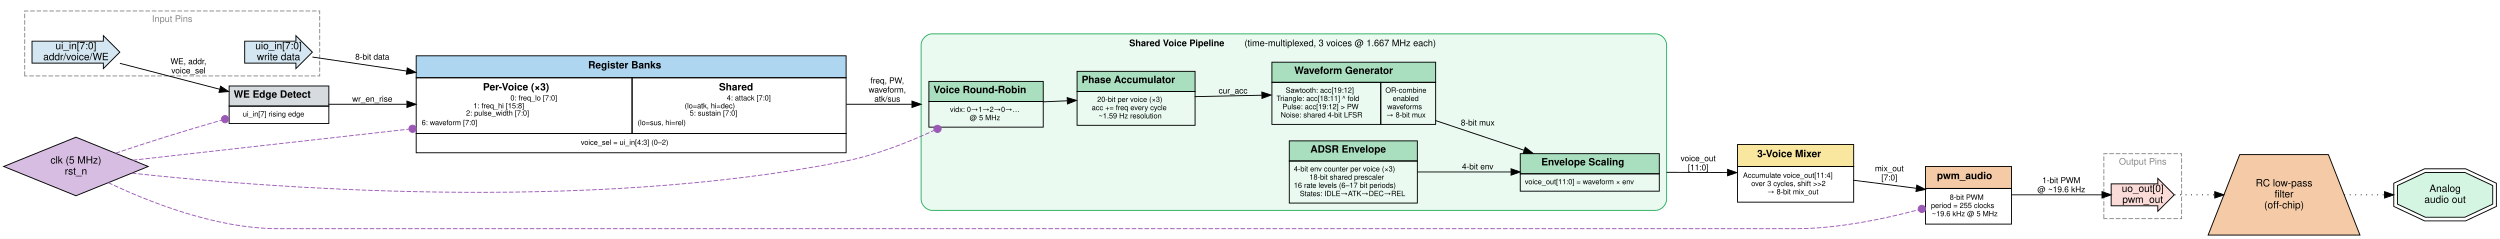
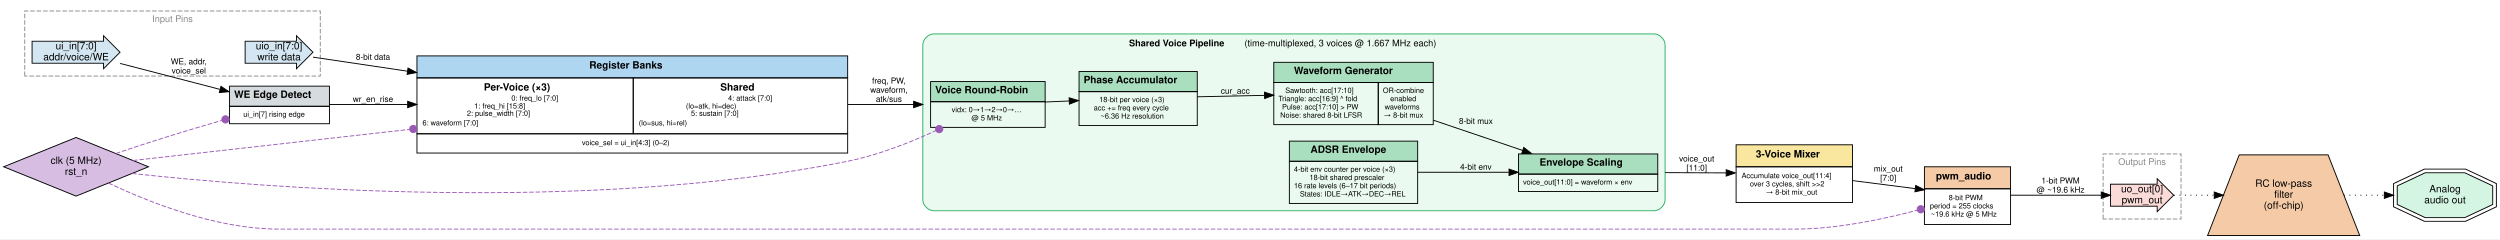
- <svg xmlns="http://www.w3.org/2000/svg" width="2733pt" height="261pt" viewBox="0.00 0.00 2733.09 261.00">
+ <svg xmlns="http://www.w3.org/2000/svg" width="2728pt" height="261pt" viewBox="0.00 0.00 2728.09 261.00">
  <g id="graph0" class="graph" transform="scale(1 1) rotate(0) translate(4 257)">
-     <polygon fill="white" stroke="transparent" points="-4,4 -4,-257 2729.09,-257 2729.09,4 -4,4" />
+     <polygon fill="white" stroke="transparent" points="-4,4 -4,-257 2724.09,-257 2724.09,4 -4,4" />
    <g id="clust1" class="cluster">
      <polygon fill="white" stroke="#888888" stroke-dasharray="5,2" points="23,-174 23,-245 345.5,-245 345.5,-174 23,-174" />
      <text text-anchor="middle" x="184.25" y="-233" font-family="Helvetica,sans-Serif" font-size="10.00" fill="#888888">Input Pins</text>
    </g>
    <g id="clust2" class="cluster">
-       <path fill="#eafaf1" stroke="#27ae60" d="M1015,-27C1015,-27 1806,-27 1806,-27 1812,-27 1818,-33 1818,-39 1818,-39 1818,-208 1818,-208 1818,-214 1812,-220 1806,-220 1806,-220 1015,-220 1015,-220 1009,-220 1003,-214 1003,-208 1003,-208 1003,-39 1003,-39 1003,-33 1009,-27 1015,-27" />
-       <text text-anchor="start" x="1230.5" y="-206.5" font-family="Helvetica,sans-Serif" font-weight="bold" font-size="10.00">Shared Voice Pipeline</text>
-       <text text-anchor="start" x="1356.5" y="-206.5" font-family="Helvetica,sans-Serif" font-size="10.00"> (time-multiplexed, 3 voices @ 1.667 MHz each)</text>
+       <path fill="#eafaf1" stroke="#27ae60" d="M1015,-27C1015,-27 1801,-27 1801,-27 1807,-27 1813,-33 1813,-39 1813,-39 1813,-208 1813,-208 1813,-214 1807,-220 1801,-220 1801,-220 1015,-220 1015,-220 1009,-220 1003,-214 1003,-208 1003,-208 1003,-39 1003,-39 1003,-33 1009,-27 1015,-27" />
+       <text text-anchor="start" x="1228" y="-206.5" font-family="Helvetica,sans-Serif" font-weight="bold" font-size="10.00">Shared Voice Pipeline</text>
+       <text text-anchor="start" x="1354" y="-206.5" font-family="Helvetica,sans-Serif" font-size="10.00"> (time-multiplexed, 3 voices @ 1.667 MHz each)</text>
    </g>
    <g id="clust3" class="cluster">
-       <polygon fill="white" stroke="#888888" stroke-dasharray="5,2" points="2296,-18 2296,-89 2381,-89 2381,-18 2296,-18" />
-       <text text-anchor="middle" x="2338.5" y="-77" font-family="Helvetica,sans-Serif" font-size="10.00" fill="#888888">Output Pins</text>
+       <polygon fill="white" stroke="#888888" stroke-dasharray="5,2" points="2291,-18 2291,-89 2376,-89 2376,-18 2291,-18" />
+       <text text-anchor="middle" x="2333.5" y="-77" font-family="Helvetica,sans-Serif" font-size="10.00" fill="#888888">Output Pins</text>
    </g>
    <g id="node1" class="node">
      <polygon fill="#d4e6f1" stroke="black" points="109,-212 31,-212 31,-188 109,-188 109,-182 127,-200 109,-218 109,-212" />
      <text text-anchor="middle" x="79" y="-203.2" font-family="Helvetica,sans-Serif" font-size="11.00">ui_in[7:0]</text>
      <text text-anchor="middle" x="79" y="-191.2" font-family="Helvetica,sans-Serif" font-size="11.00">addr/voice/WE</text>
    </g>
    <g id="node3" class="node">
      <polygon fill="#d6dbdf" stroke="transparent" points="246.5,-141 246.5,-163 355.5,-163 355.5,-141 246.5,-141" />
      <polygon fill="none" stroke="black" points="246.5,-141 246.5,-163 355.5,-163 355.5,-141 246.5,-141" />
      <text text-anchor="start" x="251.5" y="-150.2" font-family="Helvetica,sans-Serif" font-weight="bold" font-size="11.00">WE Edge Detect</text>
      <polygon fill="none" stroke="black" points="246.5,-122 246.5,-141 355.5,-141 355.5,-122 246.5,-122" />
      <text text-anchor="start" x="261.5" y="-129.6" font-family="Helvetica,sans-Serif" font-size="8.00">ui_in[7] rising edge</text>
    </g>
    <g id="edge1" class="edge">
      <path fill="none" stroke="black" d="M127.09,-187.77C158.85,-179.52 201.13,-168.54 235.88,-159.52" />
      <polygon fill="black" stroke="black" points="237.13,-162.81 245.93,-156.91 235.37,-156.04 237.13,-162.81" />
      <text text-anchor="middle" x="202" y="-186.8" font-family="Helvetica,sans-Serif" font-size="9.00">  WE, addr,</text>
      <text text-anchor="middle" x="202" y="-176.8" font-family="Helvetica,sans-Serif" font-size="9.00">  voice_sel</text>
    </g>
    <g id="node2" class="node">
      <polygon fill="#d4e6f1" stroke="black" points="319.5,-212 263.5,-212 263.5,-188 319.5,-188 319.5,-182 337.5,-200 319.5,-218 319.5,-212" />
      <text text-anchor="middle" x="300.5" y="-203.2" font-family="Helvetica,sans-Serif" font-size="11.00">uio_in[7:0]</text>
      <text text-anchor="middle" x="300.5" y="-191.2" font-family="Helvetica,sans-Serif" font-size="11.00">write data</text>
    </g>
    <g id="node4" class="node">
      <polygon fill="#aed6f1" stroke="transparent" points="451,-172 451,-196 921,-196 921,-172 451,-172" />
      <polygon fill="none" stroke="black" points="451,-172 451,-196 921,-196 921,-172 451,-172" />
      <text text-anchor="start" x="639" y="-182.2" font-family="Helvetica,sans-Serif" font-weight="bold" font-size="11.00">Register Banks</text>
      <polygon fill="none" stroke="black" points="451,-111 451,-172 687,-172 687,-111 451,-111" />
      <text text-anchor="start" x="524" y="-158.2" font-family="Helvetica,sans-Serif" font-weight="bold" font-size="11.00">Per-Voice (×3)</text>
      <text text-anchor="start" x="478" y="-147.2" font-family="Helvetica,sans-Serif" font-size="11.00">                    </text>
      <text text-anchor="start" x="554" y="-147.2" font-family="Helvetica,sans-Serif" font-size="8.00">                    0: freq_lo [7:0]</text>
      <text text-anchor="start" x="513.5" y="-138.6" font-family="Helvetica,sans-Serif" font-size="8.00">                    1: freq_hi [15:8]</text>
      <text text-anchor="start" x="505.5" y="-130.6" font-family="Helvetica,sans-Serif" font-size="8.00">                    2: pulse_width [7:0]</text>
      <text text-anchor="start" x="457" y="-120.2" font-family="Helvetica,sans-Serif" font-size="8.00">                    6: waveform [7:0]                    </text>
      <text text-anchor="start" x="620" y="-120.2" font-family="Helvetica,sans-Serif" font-size="11.00">                </text>
      <polygon fill="none" stroke="black" points="687,-111 687,-172 921,-172 921,-111 687,-111" />
      <text text-anchor="start" x="782" y="-158.2" font-family="Helvetica,sans-Serif" font-weight="bold" font-size="11.00">Shared</text>
      <text text-anchor="start" x="714.5" y="-147.2" font-family="Helvetica,sans-Serif" font-size="11.00">                    </text>
      <text text-anchor="start" x="790.5" y="-147.2" font-family="Helvetica,sans-Serif" font-size="8.00">                    4: attack [7:0]</text>
      <text text-anchor="start" x="744.5" y="-138.6" font-family="Helvetica,sans-Serif" font-size="8.00">                       (lo=atk, hi=dec)</text>
      <text text-anchor="start" x="750" y="-130.6" font-family="Helvetica,sans-Serif" font-size="8.00">                    5: sustain [7:0]</text>
      <text text-anchor="start" x="693" y="-120.2" font-family="Helvetica,sans-Serif" font-size="8.00">                       (lo=sus, hi=rel)                    </text>
      <text text-anchor="start" x="854" y="-120.2" font-family="Helvetica,sans-Serif" font-size="11.00">                </text>
      <polygon fill="none" stroke="black" points="451,-90 451,-111 921,-111 921,-90 451,-90" />
      <text text-anchor="start" x="631" y="-98.6" font-family="Helvetica,sans-Serif" font-size="8.00">voice_sel = ui_in[4:3] (0–2)</text>
    </g>
    <g id="edge2" class="edge">
      <path fill="none" stroke="black" d="M337.58,-194.64C363.24,-190.82 400.22,-185.33 440.57,-179.33" />
      <polygon fill="black" stroke="black" points="441.24,-182.77 450.62,-177.84 440.21,-175.84 441.24,-182.77" />
      <text text-anchor="middle" x="403" y="-191.8" font-family="Helvetica,sans-Serif" font-size="9.00">  8-bit data  </text>
    </g>
    <g id="edge3" class="edge">
      <path fill="none" stroke="black" d="M355.23,-143C378.94,-143 408.65,-143 440.46,-143" />
      <polygon fill="black" stroke="black" points="440.86,-146.5 450.86,-143 440.86,-139.5 440.86,-146.5" />
      <text text-anchor="middle" x="403" y="-145.8" font-family="Helvetica,sans-Serif" font-size="9.00">  wr_en_rise  </text>
    </g>
    <g id="node5" class="node">
      <polygon fill="#a9dfbf" stroke="transparent" points="1011.5,-146 1011.5,-168 1136.5,-168 1136.5,-146 1011.5,-146" />
      <polygon fill="none" stroke="black" points="1011.5,-146 1011.5,-168 1136.5,-168 1136.5,-146 1011.5,-146" />
      <text text-anchor="start" x="1016.5" y="-155.2" font-family="Helvetica,sans-Serif" font-weight="bold" font-size="11.00">Voice Round-Robin</text>
      <polygon fill="none" stroke="black" points="1011.5,-118 1011.5,-146 1136.5,-146 1136.5,-118 1011.5,-118" />
      <text text-anchor="start" x="1034.5" y="-134.6" font-family="Helvetica,sans-Serif" font-size="8.00">vidx: 0→1→2→0→…</text>
      <text text-anchor="start" x="1056" y="-125.6" font-family="Helvetica,sans-Serif" font-size="8.00">@ 5 MHz</text>
    </g>
    <g id="edge4" class="edge">
      <path fill="none" stroke="black" d="M921.25,-143C949.95,-143 977.37,-143 1000.78,-143" />
      <polygon fill="black" stroke="black" points="993,-146.5 1003,-143 993,-139.5 993,-146.5" />
      <text text-anchor="middle" x="966" y="-165.8" font-family="Helvetica,sans-Serif" font-size="9.00">  freq, PW,</text>
      <text text-anchor="middle" x="966" y="-155.8" font-family="Helvetica,sans-Serif" font-size="9.00">  waveform,</text>
      <text text-anchor="middle" x="966" y="-145.8" font-family="Helvetica,sans-Serif" font-size="9.00">  atk/sus  </text>
    </g>
    <g id="node6" class="node">
      <polygon fill="#a9dfbf" stroke="transparent" points="1173.5,-157 1173.5,-179 1302.5,-179 1302.5,-157 1173.5,-157" />
      <polygon fill="none" stroke="black" points="1173.5,-157 1173.5,-179 1302.5,-179 1302.5,-157 1173.5,-157" />
      <text text-anchor="start" x="1178.5" y="-166.2" font-family="Helvetica,sans-Serif" font-weight="bold" font-size="11.00">Phase Accumulator</text>
      <polygon fill="none" stroke="black" points="1173.5,-120 1173.5,-157 1302.5,-157 1302.5,-120 1173.5,-120" />
-       <text text-anchor="start" x="1195.5" y="-145.6" font-family="Helvetica,sans-Serif" font-size="8.00">20-bit per voice (×3)</text>
+       <text text-anchor="start" x="1195.5" y="-145.6" font-family="Helvetica,sans-Serif" font-size="8.00">18-bit per voice (×3)</text>
      <text text-anchor="start" x="1189.5" y="-136.6" font-family="Helvetica,sans-Serif" font-size="8.00">acc += freq every cycle</text>
-       <text text-anchor="start" x="1197" y="-127.6" font-family="Helvetica,sans-Serif" font-size="8.00">~1.59 Hz resolution</text>
+       <text text-anchor="start" x="1197" y="-127.6" font-family="Helvetica,sans-Serif" font-size="8.00">~6.36 Hz resolution</text>
    </g>
    <g id="edge5" class="edge">
      <path fill="none" stroke="black" d="M1136.21,-145.67C1144.82,-146.04 1153.74,-146.42 1162.55,-146.8" />
      <polygon fill="black" stroke="black" points="1162.67,-150.31 1172.81,-147.25 1162.97,-143.32 1162.67,-150.31" />
    </g>
    <g id="node7" class="node">
-       <polygon fill="#a9dfbf" stroke="transparent" points="1386.5,-167 1386.5,-189 1565.5,-189 1565.5,-167 1386.5,-167" />
-       <polygon fill="none" stroke="black" points="1386.5,-167 1386.5,-189 1565.5,-189 1565.5,-167 1386.5,-167" />
-       <text text-anchor="start" x="1411" y="-176.2" font-family="Helvetica,sans-Serif" font-weight="bold" font-size="11.00">Waveform Generator</text>
-       <polygon fill="none" stroke="black" points="1386.5,-121 1386.5,-167 1505.5,-167 1505.5,-121 1386.5,-121" />
-       <text text-anchor="start" x="1401.5" y="-155.6" font-family="Helvetica,sans-Serif" font-size="8.00">Sawtooth: acc[19:12]</text>
-       <text text-anchor="start" x="1391.5" y="-146.6" font-family="Helvetica,sans-Serif" font-size="8.00">Triangle: acc[18:11] ^ fold</text>
-       <text text-anchor="start" x="1398" y="-137.6" font-family="Helvetica,sans-Serif" font-size="8.00">Pulse: acc[19:12] &gt; PW</text>
-       <text text-anchor="start" x="1396" y="-128.6" font-family="Helvetica,sans-Serif" font-size="8.00">Noise: shared 4-bit LFSR</text>
-       <polygon fill="none" stroke="black" points="1505.5,-121 1505.5,-167 1565.5,-167 1565.5,-121 1505.5,-121" />
-       <text text-anchor="start" x="1510.5" y="-155.6" font-family="Helvetica,sans-Serif" font-size="8.00">OR-combine</text>
-       <text text-anchor="start" x="1518.5" y="-146.6" font-family="Helvetica,sans-Serif" font-size="8.00">enabled</text>
-       <text text-anchor="start" x="1512.5" y="-137.6" font-family="Helvetica,sans-Serif" font-size="8.00">waveforms</text>
-       <text text-anchor="start" x="1511.5" y="-128.6" font-family="Helvetica,sans-Serif" font-size="8.00">→ 8-bit mux</text>
+       <polygon fill="#a9dfbf" stroke="transparent" points="1386,-167 1386,-189 1560,-189 1560,-167 1386,-167" />
+       <polygon fill="none" stroke="black" points="1386,-167 1386,-189 1560,-189 1560,-167 1386,-167" />
+       <text text-anchor="start" x="1408" y="-176.2" font-family="Helvetica,sans-Serif" font-weight="bold" font-size="11.00">Waveform Generator</text>
+       <polygon fill="none" stroke="black" points="1386,-121 1386,-167 1500,-167 1500,-121 1386,-121" />
+       <text text-anchor="start" x="1398.5" y="-155.6" font-family="Helvetica,sans-Serif" font-size="8.00">Sawtooth: acc[17:10]</text>
+       <text text-anchor="start" x="1391" y="-146.6" font-family="Helvetica,sans-Serif" font-size="8.00">Triangle: acc[16:9] ^ fold</text>
+       <text text-anchor="start" x="1395" y="-137.6" font-family="Helvetica,sans-Serif" font-size="8.00">Pulse: acc[17:10] &gt; PW</text>
+       <text text-anchor="start" x="1393" y="-128.6" font-family="Helvetica,sans-Serif" font-size="8.00">Noise: shared 8-bit LFSR</text>
+       <polygon fill="none" stroke="black" points="1500,-121 1500,-167 1560,-167 1560,-121 1500,-121" />
+       <text text-anchor="start" x="1505" y="-155.6" font-family="Helvetica,sans-Serif" font-size="8.00">OR-combine</text>
+       <text text-anchor="start" x="1513" y="-146.6" font-family="Helvetica,sans-Serif" font-size="8.00">enabled</text>
+       <text text-anchor="start" x="1507" y="-137.6" font-family="Helvetica,sans-Serif" font-size="8.00">waveforms</text>
+       <text text-anchor="start" x="1506" y="-128.6" font-family="Helvetica,sans-Serif" font-size="8.00">→ 8-bit mux</text>
    </g>
    <g id="edge6" class="edge">
-       <path fill="none" stroke="black" d="M1302.05,-151.35C1324.61,-151.82 1350.57,-152.37 1375.39,-152.9" />
-       <polygon fill="black" stroke="black" points="1375.49,-156.4 1385.56,-153.12 1375.64,-149.4 1375.49,-156.4" />
+       <path fill="none" stroke="black" d="M1302.3,-151.37C1324.97,-151.85 1351.02,-152.41 1375.79,-152.94" />
+       <polygon fill="black" stroke="black" points="1375.87,-156.44 1385.94,-153.16 1376.02,-149.44 1375.87,-156.44" />
      <text text-anchor="middle" x="1344" y="-154.8" font-family="Helvetica,sans-Serif" font-size="9.00">  cur_acc  </text>
    </g>
    <g id="node9" class="node">
-       <polygon fill="#a9dfbf" stroke="transparent" points="1658,-67 1658,-89 1810,-89 1810,-67 1658,-67" />
-       <polygon fill="none" stroke="black" points="1658,-67 1658,-89 1810,-89 1810,-67 1658,-67" />
-       <text text-anchor="start" x="1681" y="-76.2" font-family="Helvetica,sans-Serif" font-weight="bold" font-size="11.00">Envelope Scaling</text>
-       <polygon fill="none" stroke="black" points="1658,-48 1658,-67 1810,-67 1810,-48 1658,-48" />
-       <text text-anchor="start" x="1663" y="-55.6" font-family="Helvetica,sans-Serif" font-size="8.00">voice_out[11:0] = waveform × env</text>
+       <polygon fill="#a9dfbf" stroke="transparent" points="1653,-67 1653,-89 1805,-89 1805,-67 1653,-67" />
+       <polygon fill="none" stroke="black" points="1653,-67 1653,-89 1805,-89 1805,-67 1653,-67" />
+       <text text-anchor="start" x="1676" y="-76.2" font-family="Helvetica,sans-Serif" font-weight="bold" font-size="11.00">Envelope Scaling</text>
+       <polygon fill="none" stroke="black" points="1653,-48 1653,-67 1805,-67 1805,-48 1653,-48" />
+       <text text-anchor="start" x="1658" y="-55.6" font-family="Helvetica,sans-Serif" font-size="8.00">voice_out[11:0] = waveform × env</text>
    </g>
    <g id="edge7" class="edge">
-       <path fill="none" stroke="black" d="M1565.13,-125.28C1596.88,-114.64 1632.23,-102.79 1662.26,-92.72" />
-       <polygon fill="black" stroke="black" points="1663.45,-96.01 1671.82,-89.51 1661.22,-89.37 1663.45,-96.01" />
-       <text text-anchor="middle" x="1611.5" y="-119.8" font-family="Helvetica,sans-Serif" font-size="9.00">  8-bit mux  </text>
+       <path fill="none" stroke="black" d="M1560.35,-125.76C1592.01,-115.04 1627.45,-103.05 1657.55,-92.85" />
+       <polygon fill="black" stroke="black" points="1658.78,-96.13 1667.13,-89.61 1656.53,-89.5 1658.78,-96.13" />
+       <text text-anchor="middle" x="1606.5" y="-121.8" font-family="Helvetica,sans-Serif" font-size="9.00">  8-bit mux  </text>
    </g>
    <g id="node8" class="node">
-       <polygon fill="#a9dfbf" stroke="transparent" points="1405.5,-81 1405.5,-103 1545.5,-103 1545.5,-81 1405.5,-81" />
-       <polygon fill="none" stroke="black" points="1405.5,-81 1405.5,-103 1545.5,-103 1545.5,-81 1405.5,-81" />
-       <text text-anchor="start" x="1428.5" y="-90.2" font-family="Helvetica,sans-Serif" font-weight="bold" font-size="11.00">ADSR Envelope</text>
-       <polygon fill="none" stroke="black" points="1405.5,-35 1405.5,-81 1545.5,-81 1545.5,-35 1405.5,-35" />
-       <text text-anchor="start" x="1410.5" y="-69.6" font-family="Helvetica,sans-Serif" font-size="8.00">4-bit env counter per voice (×3)</text>
-       <text text-anchor="start" x="1427.5" y="-60.6" font-family="Helvetica,sans-Serif" font-size="8.00">18-bit shared prescaler</text>
-       <text text-anchor="start" x="1410.5" y="-51.6" font-family="Helvetica,sans-Serif" font-size="8.00">16 rate levels (6–17 bit periods)</text>
-       <text text-anchor="start" x="1417" y="-42.6" font-family="Helvetica,sans-Serif" font-size="8.00">States: IDLE→ATK→DEC→REL</text>
+       <polygon fill="#a9dfbf" stroke="transparent" points="1403,-81 1403,-103 1543,-103 1543,-81 1403,-81" />
+       <polygon fill="none" stroke="black" points="1403,-81 1403,-103 1543,-103 1543,-81 1403,-81" />
+       <text text-anchor="start" x="1426" y="-90.2" font-family="Helvetica,sans-Serif" font-weight="bold" font-size="11.00">ADSR Envelope</text>
+       <polygon fill="none" stroke="black" points="1403,-35 1403,-81 1543,-81 1543,-35 1403,-35" />
+       <text text-anchor="start" x="1408" y="-69.6" font-family="Helvetica,sans-Serif" font-size="8.00">4-bit env counter per voice (×3)</text>
+       <text text-anchor="start" x="1425" y="-60.6" font-family="Helvetica,sans-Serif" font-size="8.00">18-bit shared prescaler</text>
+       <text text-anchor="start" x="1408" y="-51.6" font-family="Helvetica,sans-Serif" font-size="8.00">16 rate levels (6–17 bit periods)</text>
+       <text text-anchor="start" x="1414.5" y="-42.6" font-family="Helvetica,sans-Serif" font-size="8.00">States: IDLE→ATK→DEC→REL</text>
    </g>
    <g id="edge8" class="edge">
-       <path fill="none" stroke="black" d="M1545.57,-69C1577.04,-69 1614.59,-69 1647.79,-69" />
-       <polygon fill="black" stroke="black" points="1647.95,-72.5 1657.95,-69 1647.95,-65.5 1647.95,-72.5" />
-       <text text-anchor="middle" x="1611.5" y="-71.8" font-family="Helvetica,sans-Serif" font-size="9.00">  4-bit env  </text>
+       <path fill="none" stroke="black" d="M1543.07,-69C1573.69,-69 1610.03,-69 1642.36,-69" />
+       <polygon fill="black" stroke="black" points="1642.7,-72.5 1652.7,-69 1642.7,-65.5 1642.7,-72.5" />
+       <text text-anchor="middle" x="1606.5" y="-71.8" font-family="Helvetica,sans-Serif" font-size="9.00">  4-bit env  </text>
    </g>
    <g id="node10" class="node">
-       <polygon fill="#f9e79f" stroke="transparent" points="1895.5,-75 1895.5,-99 2022.5,-99 2022.5,-75 1895.5,-75" />
-       <polygon fill="none" stroke="black" points="1895.5,-75 1895.5,-99 2022.5,-99 2022.5,-75 1895.5,-75" />
-       <text text-anchor="start" x="1917" y="-85.2" font-family="Helvetica,sans-Serif" font-weight="bold" font-size="11.00">3-Voice Mixer</text>
-       <polygon fill="none" stroke="black" points="1895.5,-36 1895.5,-75 2022.5,-75 2022.5,-36 1895.5,-36" />
-       <text text-anchor="start" x="1901.5" y="-62.6" font-family="Helvetica,sans-Serif" font-size="8.00">Accumulate voice_out[11:4]</text>
-       <text text-anchor="start" x="1910.5" y="-53.6" font-family="Helvetica,sans-Serif" font-size="8.00">over 3 cycles, shift &gt;&gt;2</text>
-       <text text-anchor="start" x="1928" y="-44.6" font-family="Helvetica,sans-Serif" font-size="8.00">→ 8-bit mix_out</text>
+       <polygon fill="#f9e79f" stroke="transparent" points="1890.5,-75 1890.5,-99 2017.5,-99 2017.5,-75 1890.5,-75" />
+       <polygon fill="none" stroke="black" points="1890.5,-75 1890.5,-99 2017.5,-99 2017.5,-75 1890.5,-75" />
+       <text text-anchor="start" x="1912" y="-85.2" font-family="Helvetica,sans-Serif" font-weight="bold" font-size="11.00">3-Voice Mixer</text>
+       <polygon fill="none" stroke="black" points="1890.5,-36 1890.5,-75 2017.5,-75 2017.5,-36 1890.5,-36" />
+       <text text-anchor="start" x="1896.5" y="-62.6" font-family="Helvetica,sans-Serif" font-size="8.00">Accumulate voice_out[11:4]</text>
+       <text text-anchor="start" x="1905.5" y="-53.6" font-family="Helvetica,sans-Serif" font-size="8.00">over 3 cycles, shift &gt;&gt;2</text>
+       <text text-anchor="start" x="1923" y="-44.6" font-family="Helvetica,sans-Serif" font-size="8.00">→ 8-bit mix_out</text>
    </g>
    <g id="edge9" class="edge">
-       <path fill="none" stroke="black" d="M1818,-68.63C1839.87,-68.53 1863.3,-68.42 1884.6,-68.33" />
-       <polygon fill="black" stroke="black" points="1884.68,-71.83 1894.67,-68.28 1884.65,-64.83 1884.68,-71.83" />
-       <text text-anchor="middle" x="1852.5" y="-80.8" font-family="Helvetica,sans-Serif" font-size="9.00">  voice_out</text>
-       <text text-anchor="middle" x="1852.5" y="-70.8" font-family="Helvetica,sans-Serif" font-size="9.00">  [11:0]  </text>
+       <path fill="none" stroke="black" d="M1813,-68.63C1834.87,-68.53 1858.3,-68.42 1879.6,-68.33" />
+       <polygon fill="black" stroke="black" points="1879.68,-71.83 1889.67,-68.28 1879.65,-64.83 1879.68,-71.83" />
+       <text text-anchor="middle" x="1847.5" y="-80.8" font-family="Helvetica,sans-Serif" font-size="9.00">  voice_out</text>
+       <text text-anchor="middle" x="1847.5" y="-70.8" font-family="Helvetica,sans-Serif" font-size="9.00">  [11:0]  </text>
    </g>
    <g id="node11" class="node">
-       <polygon fill="#f5cba7" stroke="transparent" points="2101,-51 2101,-75 2195,-75 2195,-51 2101,-51" />
-       <polygon fill="none" stroke="black" points="2101,-51 2101,-75 2195,-75 2195,-51 2101,-51" />
-       <text text-anchor="start" x="2113.5" y="-61.2" font-family="Helvetica,sans-Serif" font-weight="bold" font-size="11.00">pwm_audio</text>
-       <polygon fill="none" stroke="black" points="2101,-12 2101,-51 2195,-51 2195,-12 2101,-12" />
-       <text text-anchor="start" x="2127.5" y="-38.6" font-family="Helvetica,sans-Serif" font-size="8.00">8-bit PWM</text>
-       <text text-anchor="start" x="2107" y="-29.6" font-family="Helvetica,sans-Serif" font-size="8.00">period = 255 clocks</text>
-       <text text-anchor="start" x="2108" y="-20.6" font-family="Helvetica,sans-Serif" font-size="8.00">~19.6 kHz @ 5 MHz</text>
+       <polygon fill="#f5cba7" stroke="transparent" points="2096,-51 2096,-75 2190,-75 2190,-51 2096,-51" />
+       <polygon fill="none" stroke="black" points="2096,-51 2096,-75 2190,-75 2190,-51 2096,-51" />
+       <text text-anchor="start" x="2108.5" y="-61.2" font-family="Helvetica,sans-Serif" font-weight="bold" font-size="11.00">pwm_audio</text>
+       <polygon fill="none" stroke="black" points="2096,-12 2096,-51 2190,-51 2190,-12 2096,-12" />
+       <text text-anchor="start" x="2122.5" y="-38.6" font-family="Helvetica,sans-Serif" font-size="8.00">8-bit PWM</text>
+       <text text-anchor="start" x="2102" y="-29.6" font-family="Helvetica,sans-Serif" font-size="8.00">period = 255 clocks</text>
+       <text text-anchor="start" x="2103" y="-20.6" font-family="Helvetica,sans-Serif" font-size="8.00">~19.6 kHz @ 5 MHz</text>
    </g>
    <g id="edge10" class="edge">
-       <path fill="none" stroke="black" d="M2022.2,-59.97C2044.44,-57.13 2069.31,-53.94 2090.96,-51.17" />
-       <polygon fill="black" stroke="black" points="2091.5,-54.63 2100.98,-49.89 2090.61,-47.69 2091.5,-54.63" />
-       <text text-anchor="middle" x="2061.5" y="-69.8" font-family="Helvetica,sans-Serif" font-size="9.00">  mix_out</text>
-       <text text-anchor="middle" x="2061.5" y="-59.8" font-family="Helvetica,sans-Serif" font-size="9.00">  [7:0]  </text>
+       <path fill="none" stroke="black" d="M2017.2,-59.97C2039.44,-57.13 2064.31,-53.94 2085.96,-51.17" />
+       <polygon fill="black" stroke="black" points="2086.5,-54.63 2095.98,-49.89 2085.61,-47.69 2086.5,-54.63" />
+       <text text-anchor="middle" x="2056.5" y="-69.8" font-family="Helvetica,sans-Serif" font-size="9.00">  mix_out</text>
+       <text text-anchor="middle" x="2056.5" y="-59.8" font-family="Helvetica,sans-Serif" font-size="9.00">  [7:0]  </text>
    </g>
    <g id="node12" class="node">
-       <polygon fill="#fadbd8" stroke="black" points="2355,-56 2304,-56 2304,-32 2355,-32 2355,-26 2373,-44 2355,-62 2355,-56" />
-       <text text-anchor="middle" x="2338.5" y="-47.2" font-family="Helvetica,sans-Serif" font-size="11.00">uo_out[0]</text>
-       <text text-anchor="middle" x="2338.5" y="-35.2" font-family="Helvetica,sans-Serif" font-size="11.00">pwm_out</text>
+       <polygon fill="#fadbd8" stroke="black" points="2350,-56 2299,-56 2299,-32 2350,-32 2350,-26 2368,-44 2350,-62 2350,-56" />
+       <text text-anchor="middle" x="2333.5" y="-47.2" font-family="Helvetica,sans-Serif" font-size="11.00">uo_out[0]</text>
+       <text text-anchor="middle" x="2333.5" y="-35.2" font-family="Helvetica,sans-Serif" font-size="11.00">pwm_out</text>
    </g>
    <g id="edge11" class="edge">
-       <path fill="none" stroke="black" d="M2195.11,-44C2225.24,-44 2264.34,-44 2293.94,-44" />
-       <polygon fill="black" stroke="black" points="2293.98,-47.5 2303.98,-44 2293.98,-40.5 2293.98,-47.5" />
-       <text text-anchor="middle" x="2249.5" y="-56.8" font-family="Helvetica,sans-Serif" font-size="9.00">  1-bit PWM</text>
-       <text text-anchor="middle" x="2249.5" y="-46.8" font-family="Helvetica,sans-Serif" font-size="9.00">  @ ~19.6 kHz  </text>
+       <path fill="none" stroke="black" d="M2190.11,-44C2220.24,-44 2259.34,-44 2288.94,-44" />
+       <polygon fill="black" stroke="black" points="2288.98,-47.5 2298.98,-44 2288.98,-40.5 2288.98,-47.5" />
+       <text text-anchor="middle" x="2244.5" y="-56.8" font-family="Helvetica,sans-Serif" font-size="9.00">  1-bit PWM</text>
+       <text text-anchor="middle" x="2244.5" y="-46.8" font-family="Helvetica,sans-Serif" font-size="9.00">  @ ~19.6 kHz  </text>
    </g>
    <g id="node13" class="node">
-       <polygon fill="#f5cba7" stroke="black" points="2541.47,-88 2444.53,-88 2410,0 2576,0 2541.47,-88" />
-       <text text-anchor="middle" x="2493" y="-53.2" font-family="Helvetica,sans-Serif" font-size="11.00">RC low-pass</text>
-       <text text-anchor="middle" x="2493" y="-41.2" font-family="Helvetica,sans-Serif" font-size="11.00">filter</text>
-       <text text-anchor="middle" x="2493" y="-29.2" font-family="Helvetica,sans-Serif" font-size="11.00">(off-chip)</text>
+       <polygon fill="#f5cba7" stroke="black" points="2536.47,-88 2439.53,-88 2405,0 2571,0 2536.47,-88" />
+       <text text-anchor="middle" x="2488" y="-53.2" font-family="Helvetica,sans-Serif" font-size="11.00">RC low-pass</text>
+       <text text-anchor="middle" x="2488" y="-41.2" font-family="Helvetica,sans-Serif" font-size="11.00">filter</text>
+       <text text-anchor="middle" x="2488" y="-29.2" font-family="Helvetica,sans-Serif" font-size="11.00">(off-chip)</text>
    </g>
    <g id="edge12" class="edge">
-       <path fill="none" stroke="black" stroke-dasharray="1,5" d="M2373.34,-44C2386.37,-44 2401.82,-44 2417.2,-44" />
-       <polygon fill="black" stroke="black" points="2417.26,-47.5 2427.26,-44 2417.26,-40.5 2417.26,-47.5" />
+       <path fill="none" stroke="black" stroke-dasharray="1,5" d="M2368.34,-44C2381.37,-44 2396.82,-44 2412.2,-44" />
+       <polygon fill="black" stroke="black" points="2412.26,-47.5 2422.26,-44 2412.26,-40.5 2412.26,-47.5" />
    </g>
    <g id="node14" class="node">
-       <polygon fill="#d5f5e3" stroke="black" points="2721.13,-33.86 2721.13,-54.14 2690.62,-68.48 2647.47,-68.48 2616.96,-54.14 2616.96,-33.86 2647.47,-19.52 2690.62,-19.52 2721.13,-33.86" />
-       <polygon fill="none" stroke="black" points="2725.13,-31.32 2725.13,-56.68 2691.51,-72.48 2646.58,-72.48 2612.96,-56.68 2612.96,-31.32 2646.58,-15.52 2691.51,-15.52 2725.13,-31.32" />
-       <text text-anchor="middle" x="2669.04" y="-47.2" font-family="Helvetica,sans-Serif" font-size="11.00">Analog</text>
-       <text text-anchor="middle" x="2669.04" y="-35.2" font-family="Helvetica,sans-Serif" font-size="11.00">audio out</text>
+       <polygon fill="#d5f5e3" stroke="black" points="2716.13,-33.86 2716.13,-54.14 2685.62,-68.48 2642.47,-68.48 2611.96,-54.14 2611.96,-33.86 2642.47,-19.52 2685.62,-19.52 2716.13,-33.86" />
+       <polygon fill="none" stroke="black" points="2720.13,-31.32 2720.13,-56.68 2686.51,-72.48 2641.58,-72.48 2607.96,-56.68 2607.96,-31.32 2641.58,-15.52 2686.51,-15.52 2720.13,-31.32" />
+       <text text-anchor="middle" x="2664.04" y="-47.2" font-family="Helvetica,sans-Serif" font-size="11.00">Analog</text>
+       <text text-anchor="middle" x="2664.04" y="-35.2" font-family="Helvetica,sans-Serif" font-size="11.00">audio out</text>
    </g>
    <g id="edge13" class="edge">
-       <path fill="none" stroke="black" stroke-dasharray="1,5" d="M2558.81,-44C2573.12,-44 2588.29,-44 2602.62,-44" />
-       <polygon fill="black" stroke="black" points="2602.89,-47.5 2612.89,-44 2602.89,-40.5 2602.89,-47.5" />
+       <path fill="none" stroke="black" stroke-dasharray="1,5" d="M2553.81,-44C2568.12,-44 2583.29,-44 2597.62,-44" />
+       <polygon fill="black" stroke="black" points="2597.89,-47.5 2607.89,-44 2597.89,-40.5 2597.89,-47.5" />
    </g>
    <g id="node15" class="node">
      <polygon fill="#d7bde2" stroke="black" points="79,-107 0,-75 79,-43 158,-75 79,-107" />
      <text text-anchor="middle" x="79" y="-78.2" font-family="Helvetica,sans-Serif" font-size="11.00">clk (5 MHz)</text>
      <text text-anchor="middle" x="79" y="-66.2" font-family="Helvetica,sans-Serif" font-size="11.00">rst_n</text>
    </g>
    <g id="edge14" class="edge">
      <path fill="none" stroke="#9b59b6" stroke-dasharray="5,2" d="M122.42,-89.53C139.08,-95.13 158.39,-101.5 176,-107 196.14,-113.29 218.23,-119.84 238.09,-125.6" />
      <ellipse fill="#9b59b6" stroke="#9b59b6" cx="242.03" cy="-126.74" rx="4" ry="4" />
    </g>
    <g id="edge15" class="edge">
      <path fill="none" stroke="#9b59b6" stroke-dasharray="5,2" d="M141.06,-81.86C211.82,-89.82 332.81,-103.41 442.74,-115.77" />
      <ellipse fill="#9b59b6" stroke="#9b59b6" cx="446.99" cy="-116.25" rx="4" ry="4" />
    </g>
    <g id="edge16" class="edge">
      <path fill="none" stroke="#9b59b6" stroke-dasharray="5,2" d="M140.19,-67.7C279.34,-52.48 633.42,-23.37 921,-81 954.13,-87.64 989.15,-101.48 1017.18,-114.41" />
      <ellipse fill="#9b59b6" stroke="#9b59b6" cx="1020.89" cy="-116.15" rx="4" ry="4" />
    </g>
    <g id="edge17" class="edge">
-       <path fill="none" stroke="#9b59b6" stroke-dasharray="5,2" d="M114.34,-57.31C156.7,-37.16 231.48,-7 299.5,-7 299.5,-7 299.5,-7 1959.5,-7 2005.19,-7 2055.98,-17.71 2093.16,-27.6" />
-       <ellipse fill="#9b59b6" stroke="#9b59b6" cx="2097.02" cy="-28.65" rx="4" ry="4" />
+       <path fill="none" stroke="#9b59b6" stroke-dasharray="5,2" d="M114.34,-57.31C156.7,-37.16 231.48,-7 299.5,-7 299.5,-7 299.5,-7 1954.5,-7 2000.19,-7 2050.98,-17.71 2088.16,-27.6" />
+       <ellipse fill="#9b59b6" stroke="#9b59b6" cx="2092.02" cy="-28.65" rx="4" ry="4" />
    </g>
  </g>
</svg>
